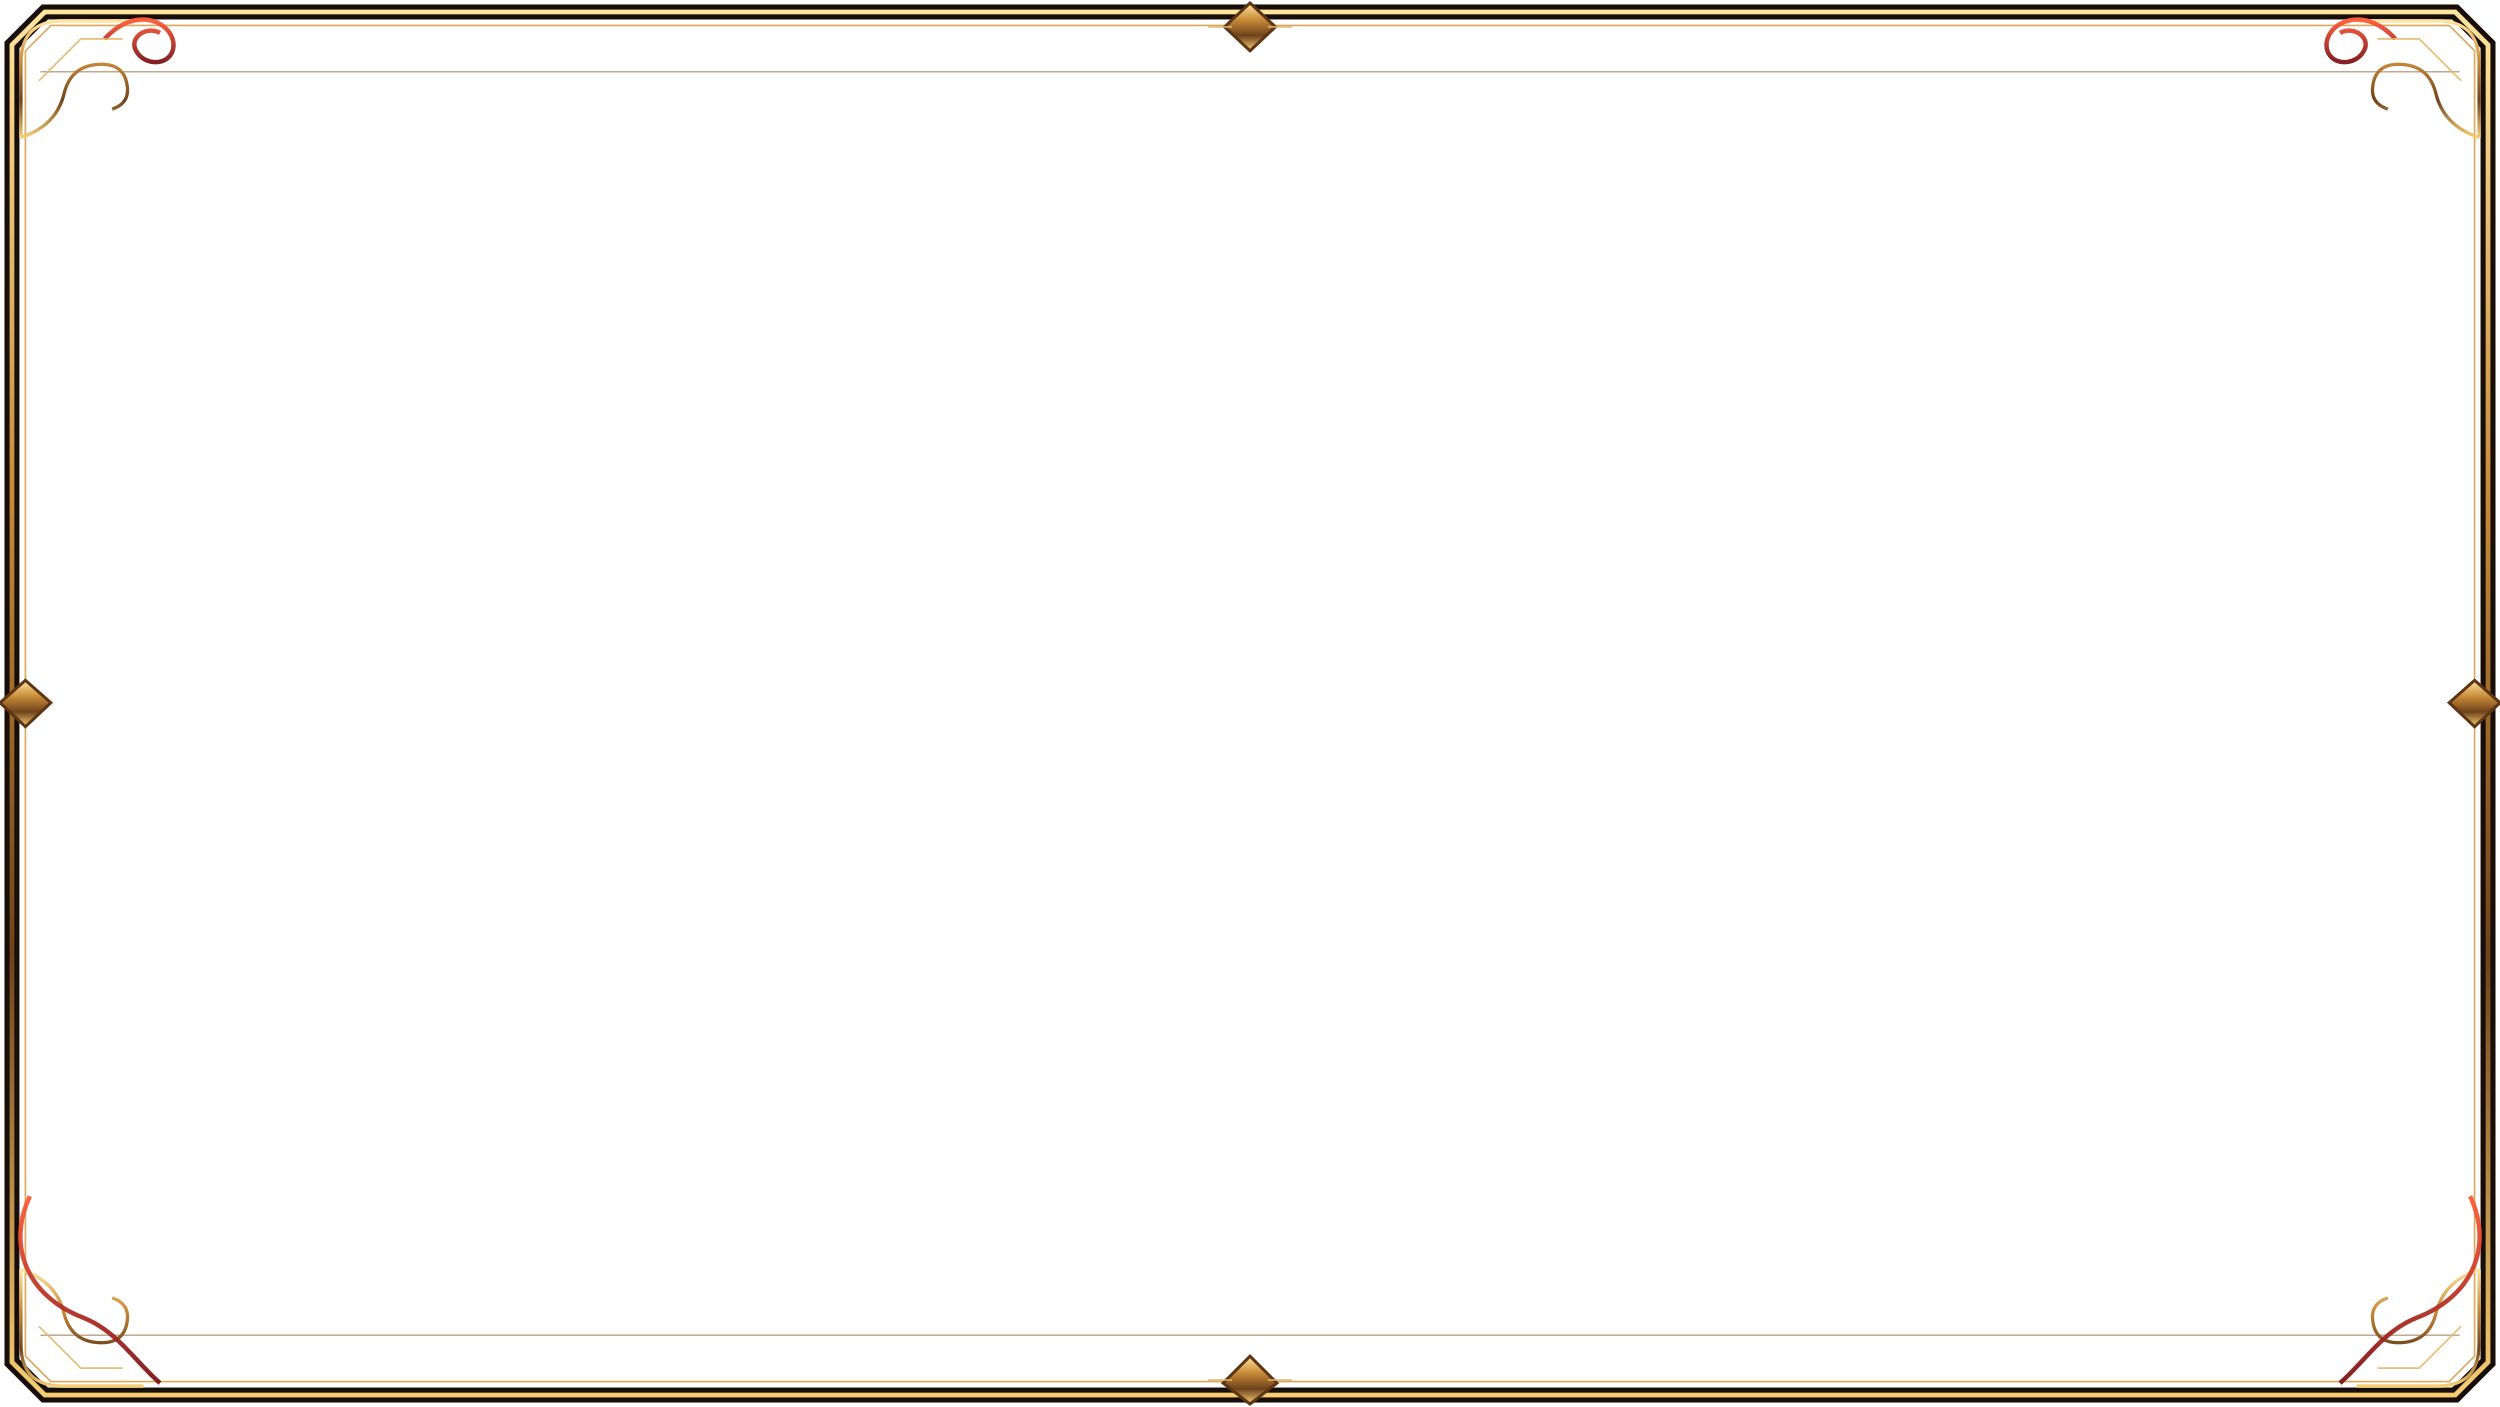
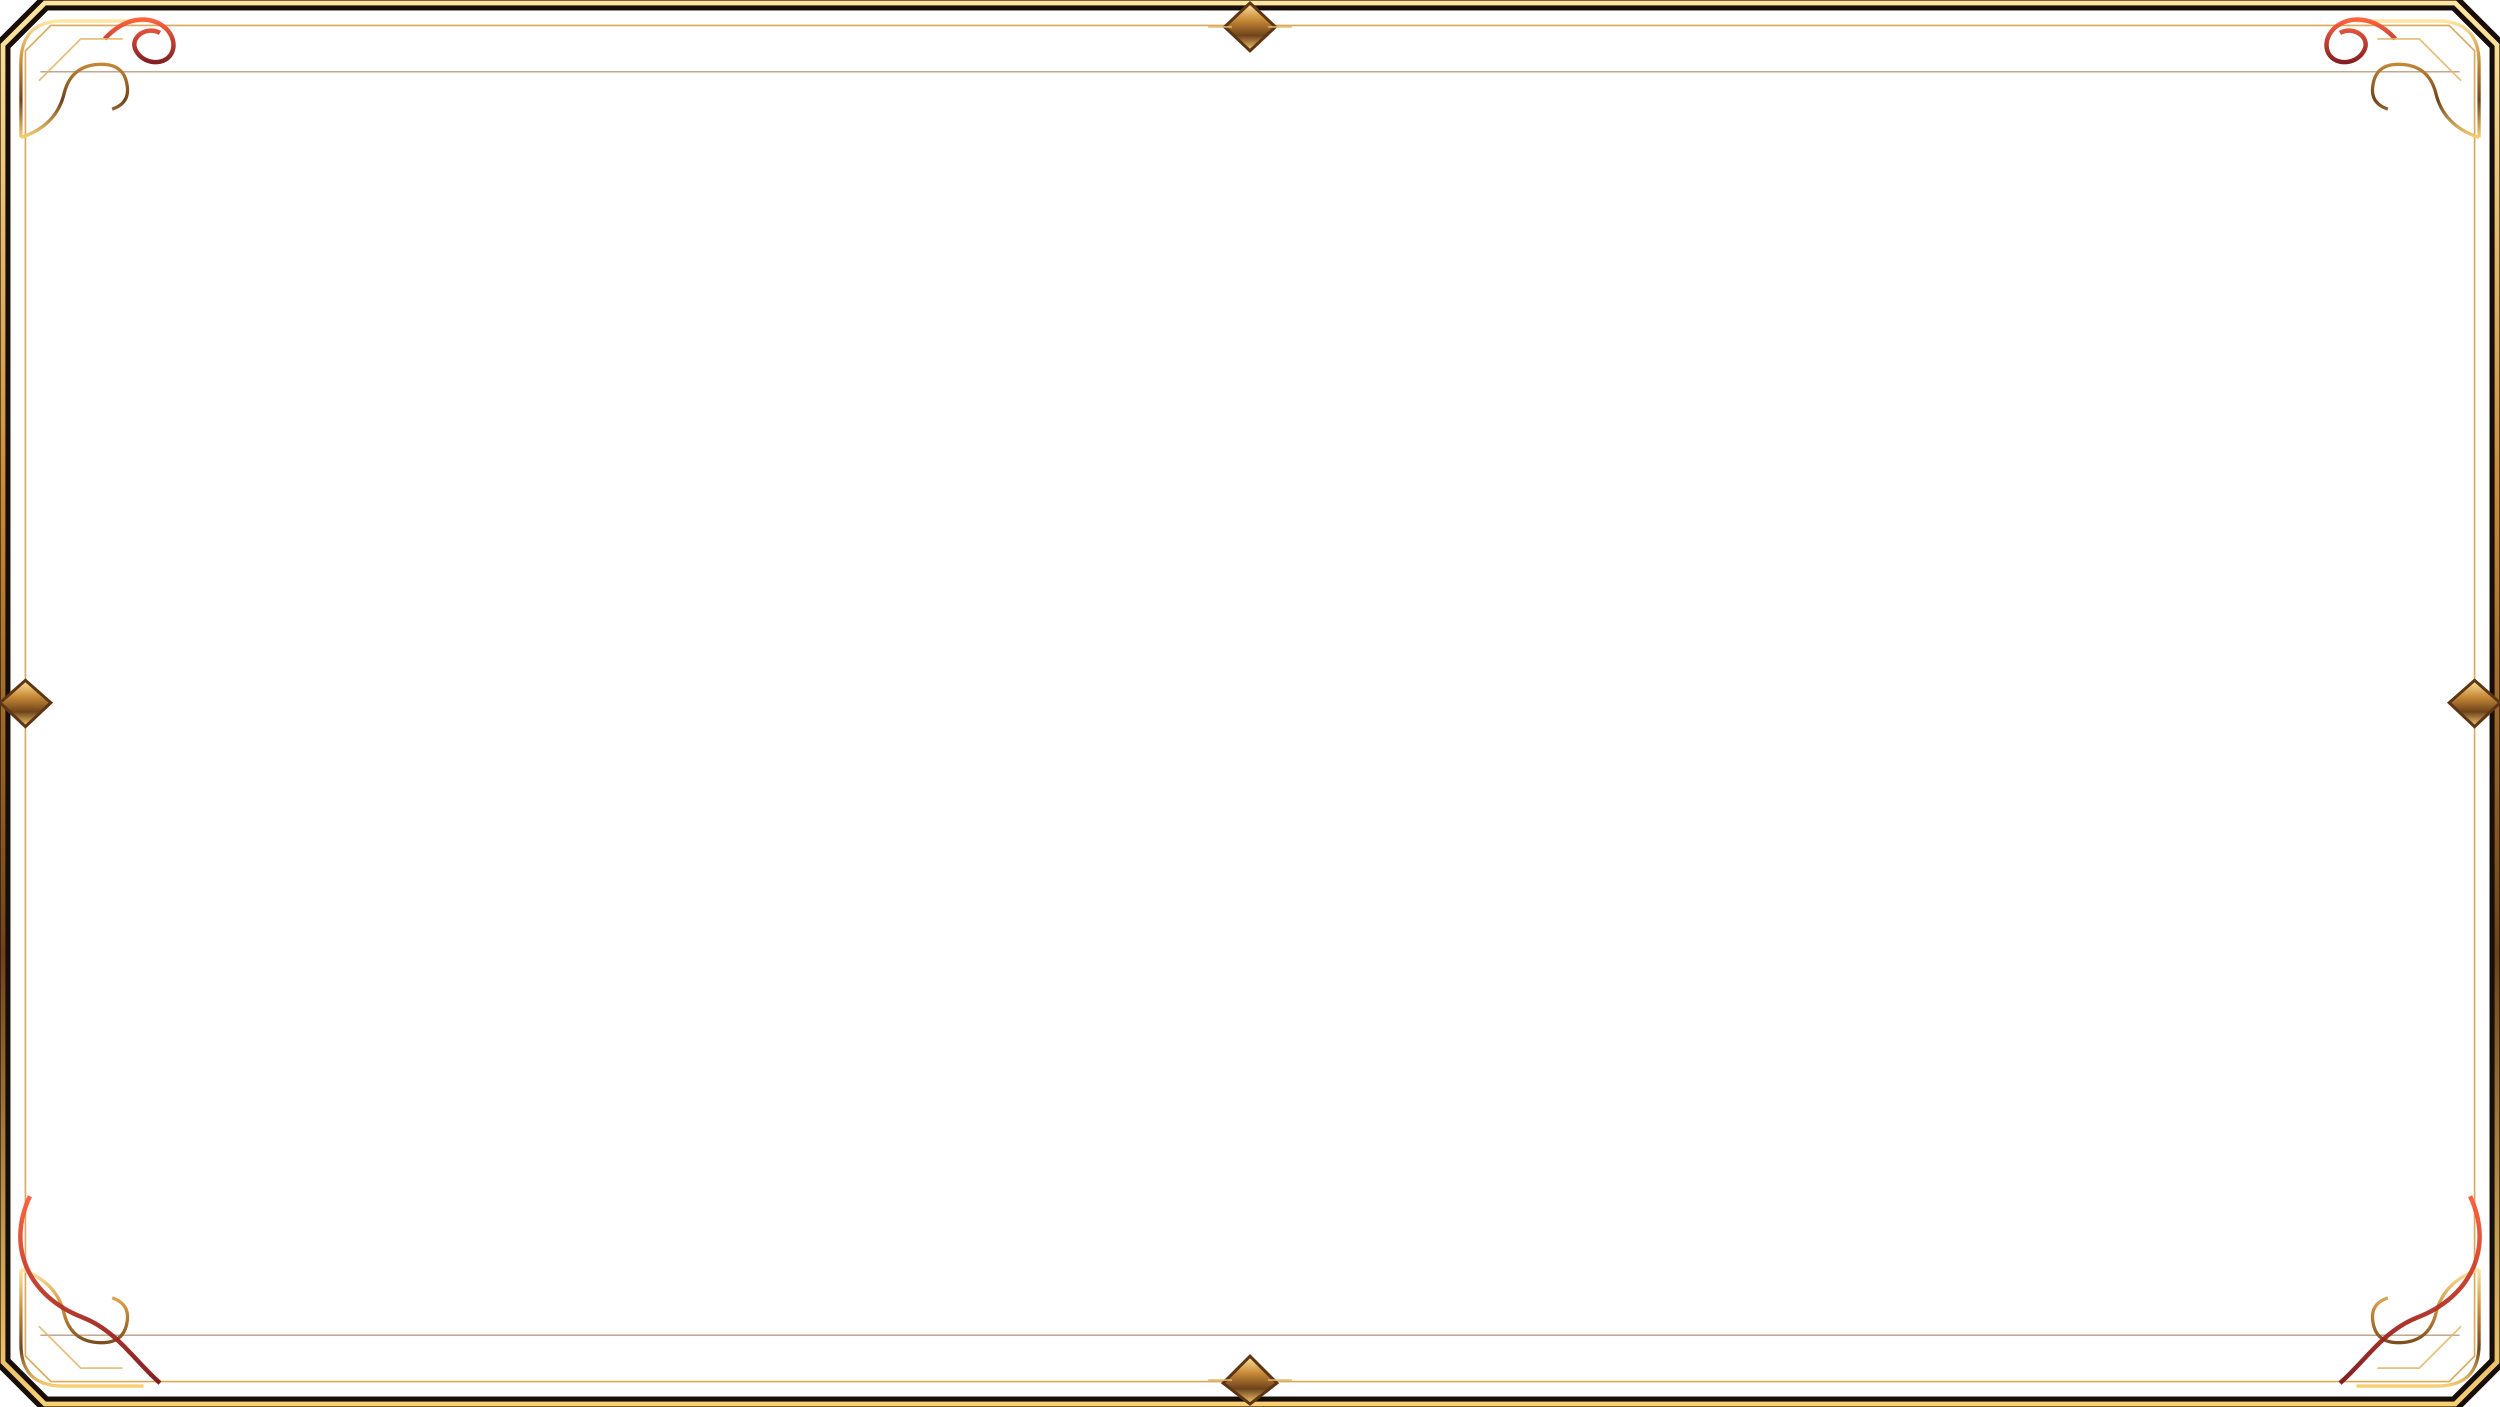
<svg xmlns="http://www.w3.org/2000/svg" viewBox="0 0 1672 941">
  <defs>
    <linearGradient id="g" x2="0" y2="1">
      <stop stop-color="#ffe5a0" />
      <stop offset=".35" stop-color="#c88b38" />
      <stop offset=".68" stop-color="#6f431b" />
      <stop offset="1" stop-color="#f8cf72" />
    </linearGradient>
    <linearGradient id="r" x2="0" y2="1">
      <stop stop-color="#ff5b37" />
      <stop offset="1" stop-color="#7d1518" />
    </linearGradient>
  </defs>
-   <path d="M8 30 L30 8 H1642 L1664 30 V911 L1642 933 H30 L8 911 Z" fill="none" stroke="#170e09" stroke-width="10" />
-   <path d="M8 30 L30 8 H1642 L1664 30 V911 L1642 933 H30 L8 911 Z" fill="none" stroke="url(#g)" stroke-width="3.2" />
+   <path d="M2 30 L30 2 H1642 L1670 30 V911 L1642 939 H30 L2 911 Z" fill="none" stroke="#170e09" stroke-width="10" />
+   <path d="M2 30 L30 2 H1642 L1670 30 V911 L1642 939 H30 L2 911 Z" fill="none" stroke="url(#g)" stroke-width="3.2" />
  <path d="M17 34 L34 17 H1638 L1655 34 V907 L1638 924 H34 L17 907 Z" fill="none" stroke="#d5a04b" stroke-width="1.1" opacity=".9" />
  <path d="M27 48 H1645 M27 893 H1645" stroke="#8c5d2d" stroke-width="1" opacity=".55" />
  <g fill="none" stroke="url(#g)" stroke-width="2.2">
    <path d="M14 92 V42 Q14 14 42 14 H96 M14 92 Q38 84 43 62 Q48 43 68 43 Q83 43 85 57 Q87 69 75 73" />
    <path d="M1658 92 V42 Q1658 14 1630 14 H1576 M1658 92 Q1634 84 1629 62 Q1624 43 1604 43 Q1589 43 1587 57 Q1585 69 1597 73" />
    <path d="M14 849 V899 Q14 927 42 927 H96 M14 849 Q38 857 43 879 Q48 898 68 898 Q83 898 85 884 Q87 872 75 868" />
    <path d="M1658 849 V899 Q1658 927 1630 927 H1576 M1658 849 Q1634 857 1629 879 Q1624 898 1604 898 Q1589 898 1587 884 Q1585 872 1597 868" />
  </g>
  <g fill="none" stroke="url(#r)" stroke-width="3" opacity=".95">
    <path d="M70 26 C92 2 117 16 116 31 C115 44 97 45 91 34 C86 25 98 17 107 22" />
    <path d="M1602 26 C1580 2 1555 16 1556 31 C1557 44 1575 45 1581 34 C1586 25 1574 17 1565 22" />
    <path d="M20 800 C4 834 19 867 55 881 C78 890 89 909 107 925 M1652 800 C1668 834 1653 867 1617 881 C1594 890 1583 909 1565 925" />
  </g>
  <g fill="url(#g)" stroke="#5d3515" stroke-width="2">
    <path d="M836 2 L853 18 L836 34 L819 18 Z" />
    <path d="M836 907 L854 925 L836 939 L818 925 Z" />
    <path d="M0 470 L17 455 L34 470 L17 486 Z" />
    <path d="M1638 470 L1655 455 L1672 470 L1655 486 Z" />
  </g>
  <g fill="none" stroke="#e2b568" stroke-width="1.2" opacity=".85">
    <path d="M26 54 L54 26 L82 26 M1646 54 L1618 26 L1590 26 M26 887 L54 915 L82 915 M1646 887 L1618 915 L1590 915" />
    <path d="M824 18 H808 M848 18 H864 M824 923 H808 M848 923 H864" />
  </g>
</svg>
